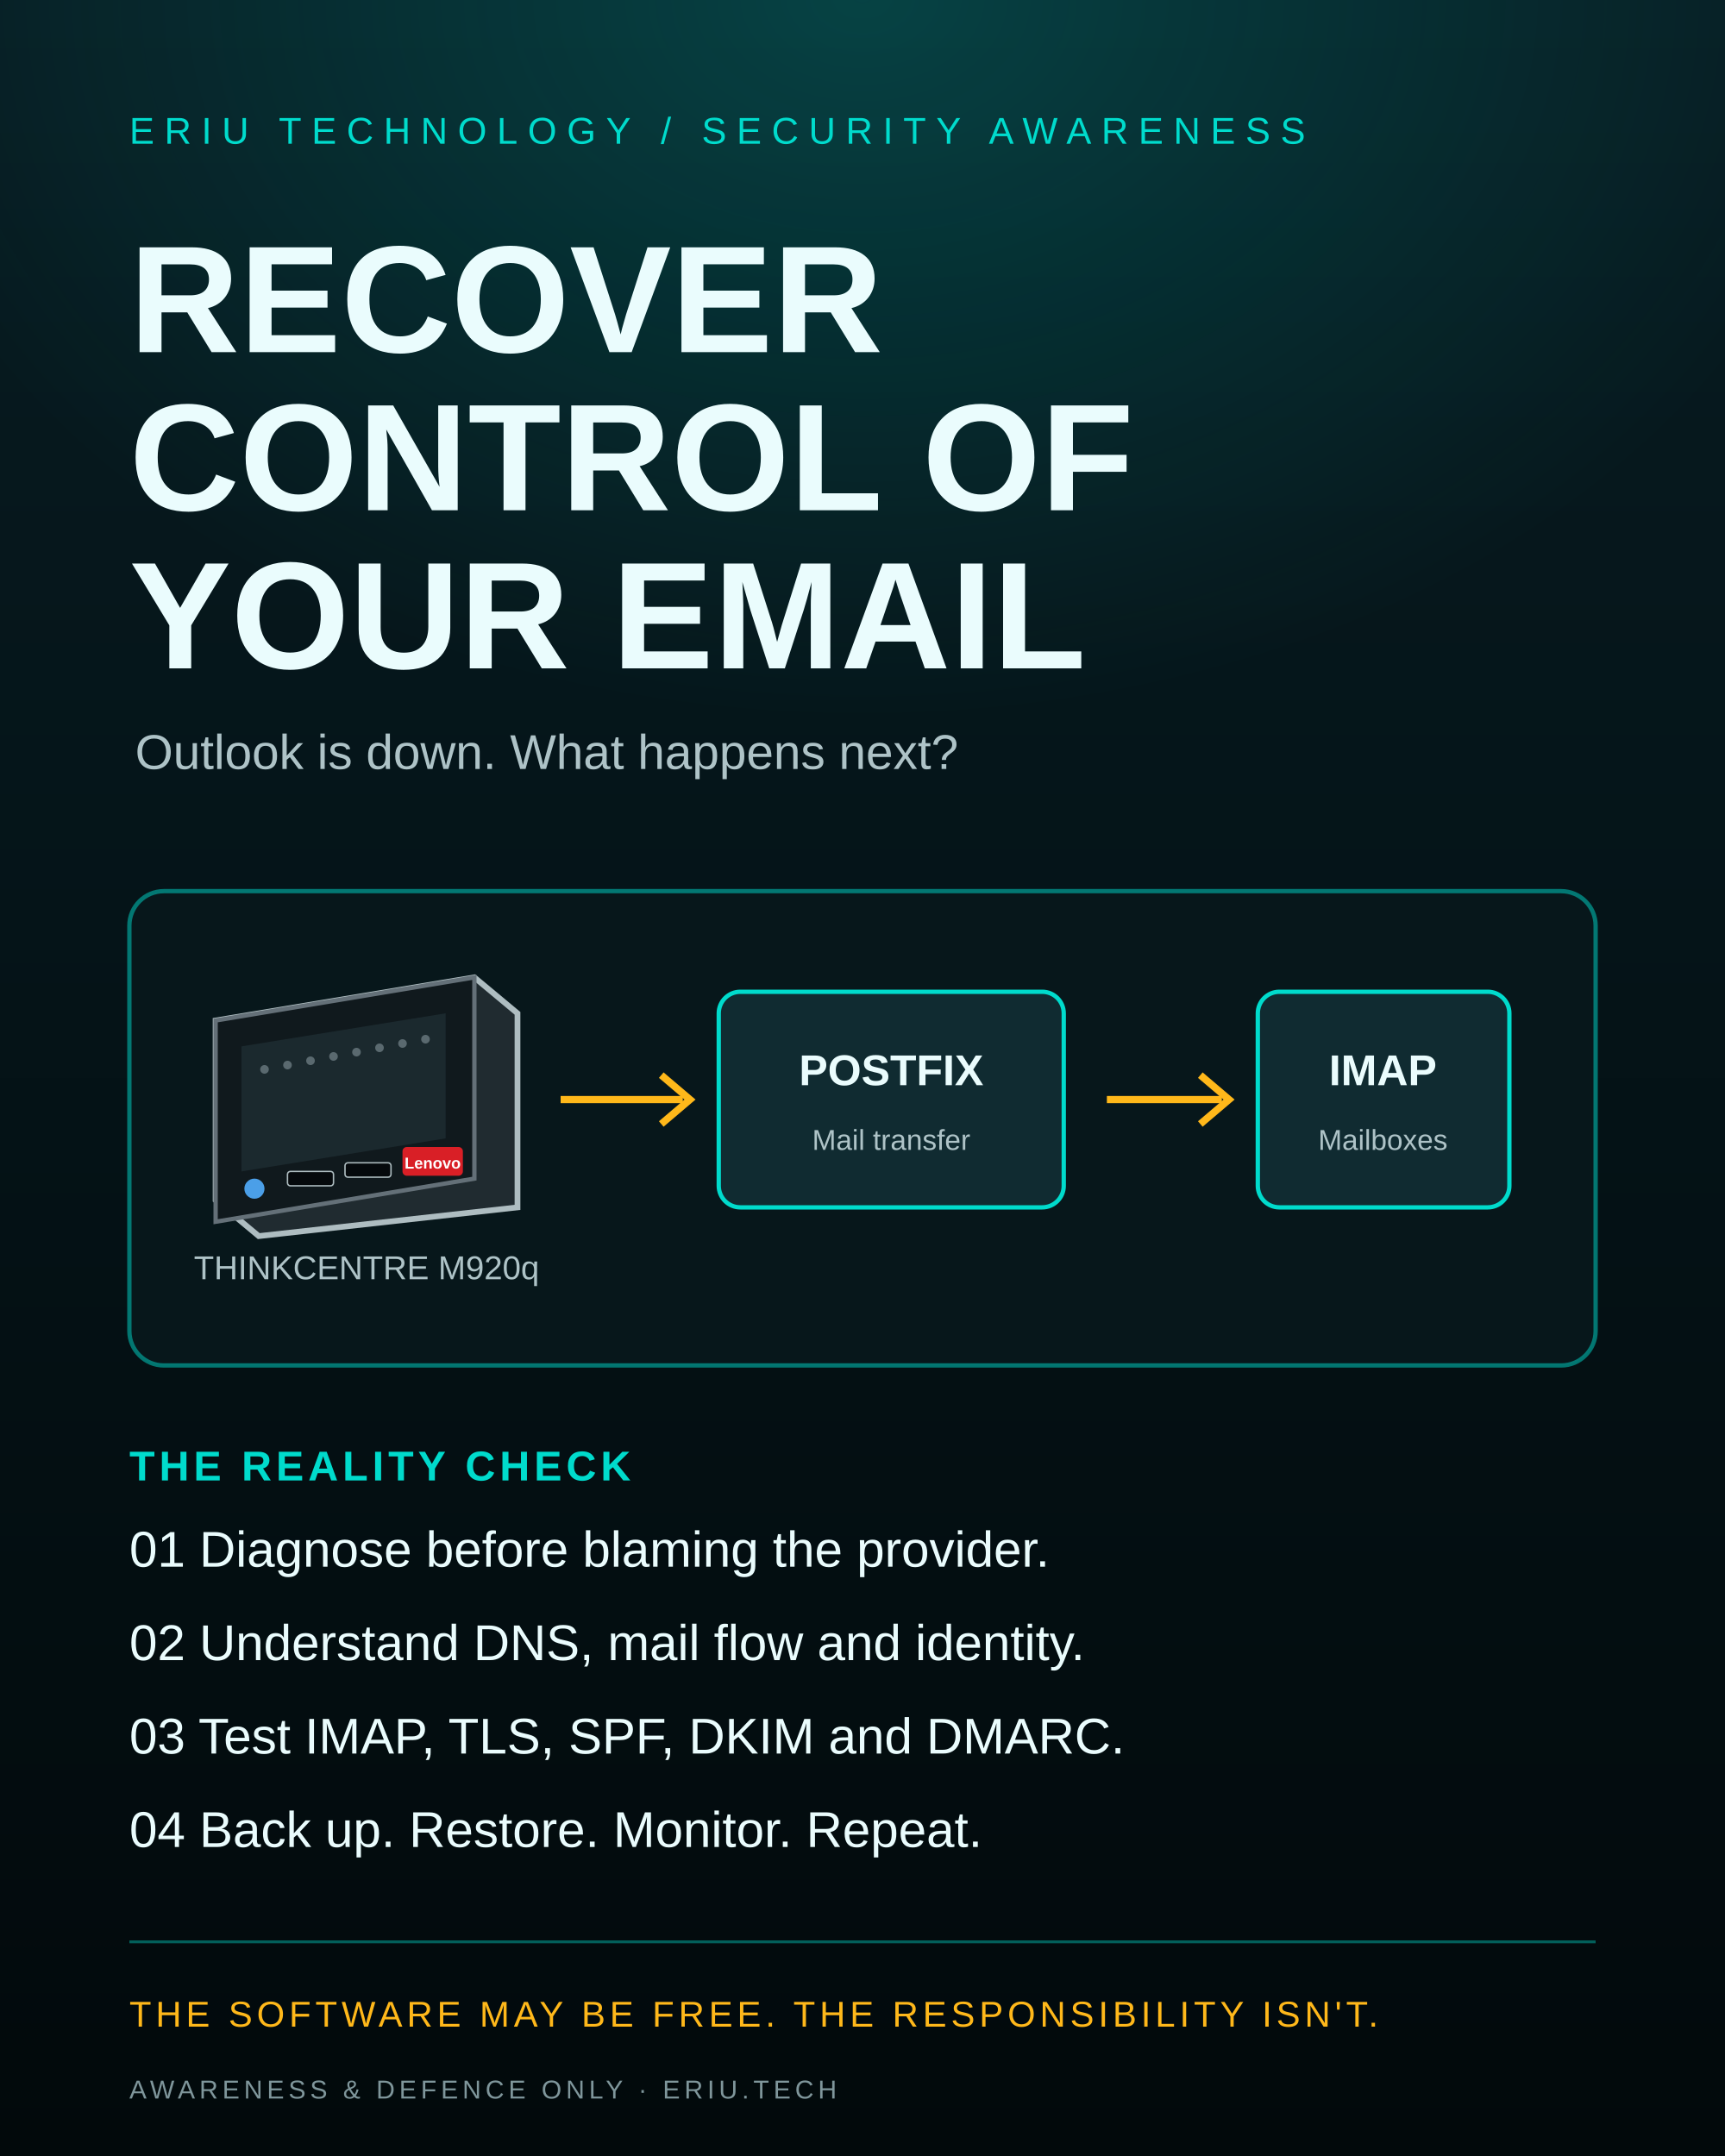
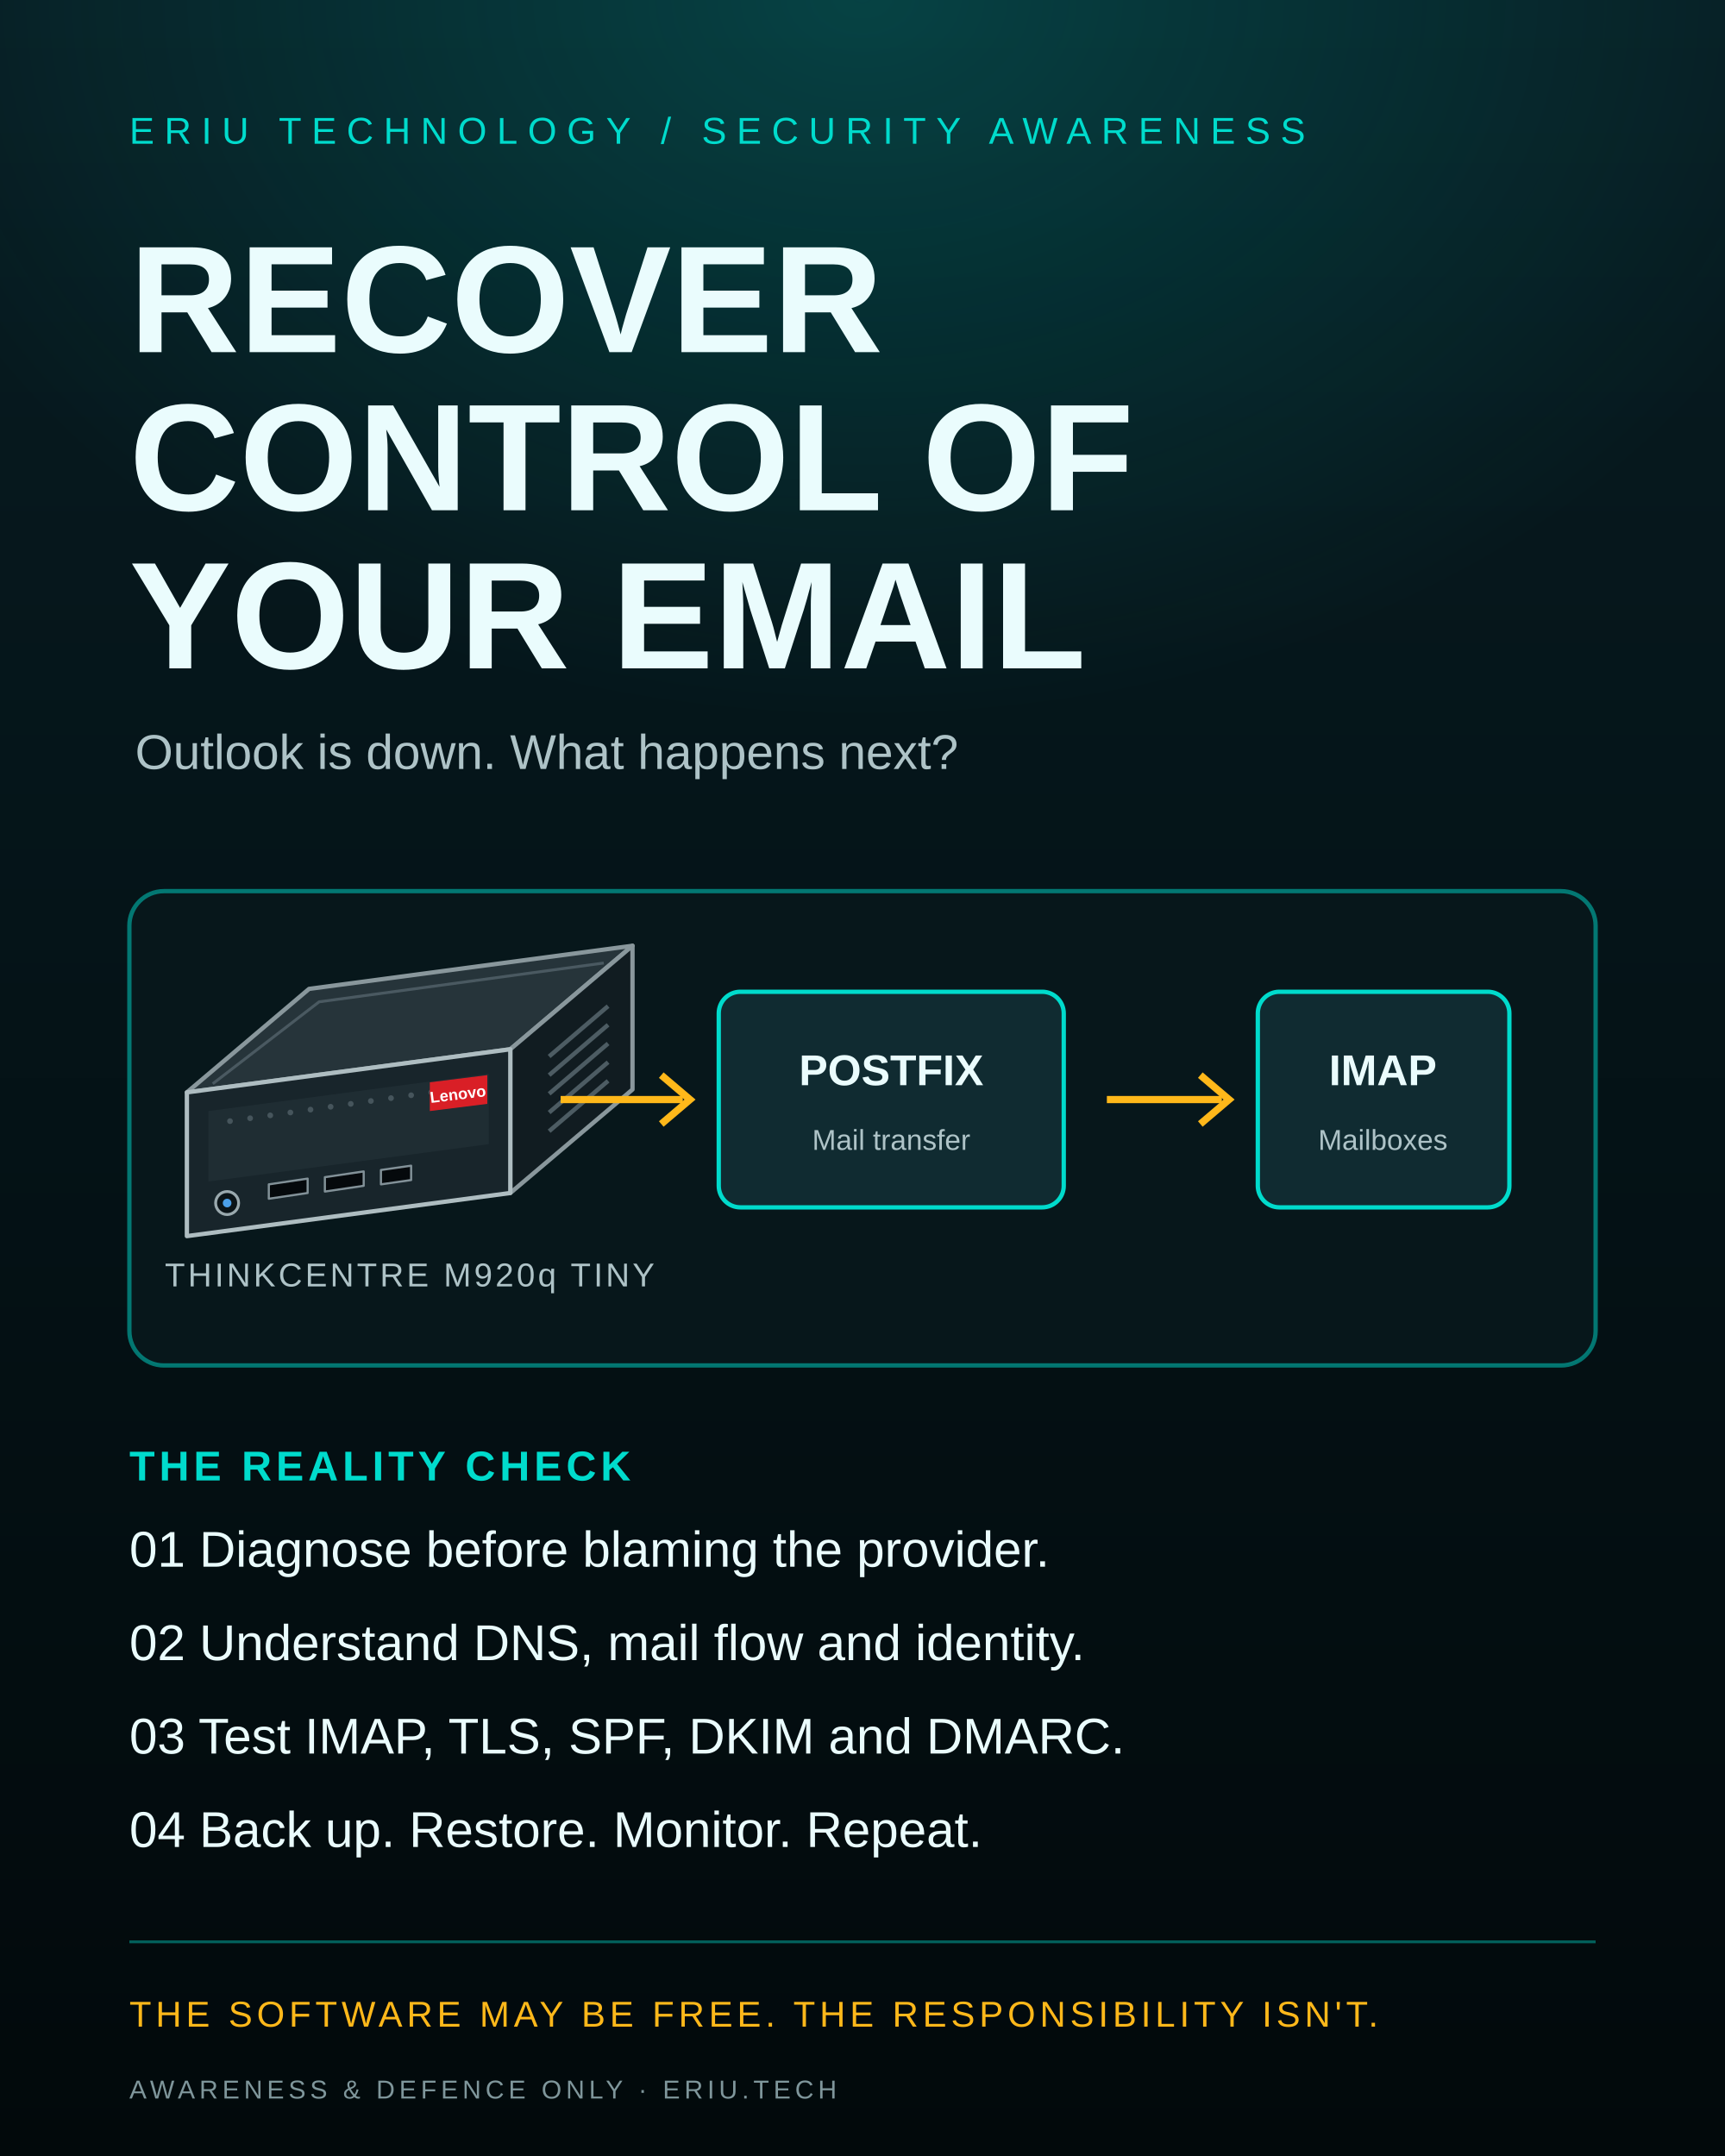
<svg xmlns="http://www.w3.org/2000/svg" viewBox="0 0 1200 1500" role="img" aria-labelledby="t d">
  <defs>
    <linearGradient id="bg" x2="0" y2="1">
      <stop stop-color="#071c22" />
      <stop offset="1" stop-color="#02090b" />
    </linearGradient>
    <radialGradient id="glow">
      <stop stop-color="#00dbcc" stop-opacity=".2" />
      <stop offset="1" stop-color="#00dbcc" stop-opacity="0" />
    </radialGradient>
  </defs>
  <rect width="1200" height="1500" fill="url(#bg)" />
  <ellipse cx="600" cy="0" rx="700" ry="500" fill="url(#glow)" />
  <g font-family="Arial,sans-serif">
    <text x="90" y="100" fill="#00dbcc" font-size="26" letter-spacing="7">ERIU TECHNOLOGY / SECURITY AWARENESS</text>
    <text x="90" y="245" fill="#eafcfd" font-size="106" font-weight="900">RECOVER</text>
    <text x="90" y="355" fill="#eafcfd" font-size="106" font-weight="900">CONTROL OF</text>
    <text x="90" y="465" fill="#eafcfd" font-size="106" font-weight="900">YOUR EMAIL</text>
    <text x="94" y="535" fill="#aec3c7" font-size="34">Outlook is down. What happens next?</text>
    <rect x="90" y="620" width="1020" height="330" rx="24" fill="#07171b" stroke="#00dbcc" stroke-opacity=".5" stroke-width="3" />
-     <path d="M150 710L330 680L360 705L360 840L180 860L150 835Z" fill="#202b30" stroke="#aebdc1" stroke-width="4" />
-     <path d="M150 710L330 680L330 820L150 850Z" fill="#10191d" stroke="#647078" stroke-width="3" />
-     <path d="M168 728L310 705L310 792L168 815Z" fill="#1b292e" />
-     <g fill="#7c8c92" opacity=".65">
-       <circle cx="184" cy="744" r="3" />
-       <circle cx="200" cy="741" r="3" />
-       <circle cx="216" cy="738" r="3" />
-       <circle cx="232" cy="735" r="3" />
-       <circle cx="248" cy="732" r="3" />
-       <circle cx="264" cy="729" r="3" />
-       <circle cx="280" cy="726" r="3" />
-       <circle cx="296" cy="723" r="3" />
+     <g stroke-linejoin="round">
+       <path d="M130 760 L215 688 L440 658 L355 730 Z" fill="#26343a" stroke="#89979c" stroke-width="3" />
+       <path d="M148 754 L222 697 L420 670" fill="none" stroke="#53636a" stroke-width="2" opacity=".8" />
+       <path d="M355 730 L440 658 L440 758 L355 830 Z" fill="#111c21" stroke="#89979c" stroke-width="3" />
+       <g fill="none" stroke="#53636a" stroke-width="3" opacity=".9">
+         <path d="M382 735 L423 700 M382 748 L423 713 M382 761 L423 726 M382 774 L423 739 M382 787 L423 752" />
+       </g>
+       <path d="M130 760 L355 730 L355 830 L130 860 Z" fill="#18252b" stroke="#aebdc1" stroke-width="3" />
+       <path d="M145 773 L340 747 L340 796 L145 822 Z" fill="#202e34" opacity=".9" />
+       <g fill="#718188" opacity=".48">
+         <circle cx="160" cy="780" r="2" />
+         <circle cx="174" cy="778" r="2" />
+         <circle cx="188" cy="776" r="2" />
+         <circle cx="202" cy="774" r="2" />
+         <circle cx="216" cy="772" r="2" />
+         <circle cx="230" cy="770" r="2" />
+         <circle cx="244" cy="768" r="2" />
+         <circle cx="258" cy="766" r="2" />
+         <circle cx="272" cy="764" r="2" />
+         <circle cx="286" cy="762" r="2" />
+         <circle cx="300" cy="760" r="2" />
+         <circle cx="314" cy="758" r="2" />
+       </g>
+       <circle cx="158" cy="837" r="8" fill="#0b1418" stroke="#9aa9ae" stroke-width="2" />
+       <circle cx="158" cy="837" r="3" fill="#4b9fe8" />
+       <path d="M187 824 L214 820 L214 830 L187 834 Z" fill="#05090c" stroke="#829198" stroke-width="1.5" />
+       <path d="M226 819 L253 815 L253 825 L226 829 Z" fill="#05090c" stroke="#829198" stroke-width="1.5" />
+       <path d="M265 814 L286 811 L286 821 L265 824 Z" fill="#05090c" stroke="#829198" stroke-width="1.5" />
+       <path d="M299 753 L339 748 L339 768 L299 773 Z" fill="#d91f26" />
+       <text x="319" y="765" fill="#fff" font-size="11" font-weight="bold" text-anchor="middle" transform="rotate(-7 319 765)">Lenovo</text>
    </g>
-     <circle cx="177" cy="827" r="7" fill="#4b9fe8" />
-     <rect x="200" y="815" width="32" height="10" rx="2" fill="#05090c" stroke="#aebdc1" />
-     <rect x="240" y="809" width="32" height="10" rx="2" fill="#05090c" stroke="#aebdc1" />
-     <rect x="280" y="798" width="42" height="20" rx="3" fill="#d91f26" />
-     <text x="301" y="813" fill="#fff" font-size="11" font-weight="bold" text-anchor="middle">Lenovo</text>
-     <text x="255" y="890" fill="#aec3c7" font-size="23" text-anchor="middle">THINKCENTRE M920q</text>
+     <text x="285" y="895" fill="#aec3c7" font-size="23" text-anchor="middle" letter-spacing="2">THINKCENTRE M920q TINY</text>
    <path d="M390 765H475" stroke="#ffb81a" stroke-width="5" />
    <path d="M460 748L480 765L460 782" fill="none" stroke="#ffb81a" stroke-width="5" />
    <rect x="500" y="690" width="240" height="150" rx="15" fill="#102b31" stroke="#00dbcc" stroke-width="3" />
    <text x="620" y="755" fill="#eafcfd" font-size="30" text-anchor="middle" font-weight="bold">POSTFIX</text>
    <text x="620" y="800" fill="#aec3c7" font-size="20" text-anchor="middle">Mail transfer</text>
    <path d="M770 765H850" stroke="#ffb81a" stroke-width="5" />
    <path d="M835 748L855 765L835 782" fill="none" stroke="#ffb81a" stroke-width="5" />
    <rect x="875" y="690" width="175" height="150" rx="15" fill="#102b31" stroke="#00dbcc" stroke-width="3" />
    <text x="962" y="755" fill="#eafcfd" font-size="30" text-anchor="middle" font-weight="bold">IMAP</text>
    <text x="962" y="800" fill="#aec3c7" font-size="20" text-anchor="middle">Mailboxes</text>
    <text x="90" y="1030" fill="#00dbcc" font-size="29" font-weight="bold" letter-spacing="3">THE REALITY CHECK</text>
    <text x="90" y="1090" fill="#eafcfd" font-size="35">01  Diagnose before blaming the provider.</text>
    <text x="90" y="1155" fill="#eafcfd" font-size="35">02  Understand DNS, mail flow and identity.</text>
    <text x="90" y="1220" fill="#eafcfd" font-size="35">03  Test IMAP, TLS, SPF, DKIM and DMARC.</text>
    <text x="90" y="1285" fill="#eafcfd" font-size="35">04  Back up. Restore. Monitor. Repeat.</text>
    <rect x="90" y="1350" width="1020" height="2" fill="#00dbcc" opacity=".4" />
    <text x="90" y="1410" fill="#ffb81a" font-size="25" letter-spacing="3">THE SOFTWARE MAY BE FREE. THE RESPONSIBILITY ISN'T.</text>
    <text x="90" y="1460" fill="#7f969b" font-size="18" letter-spacing="3">AWARENESS &amp; DEFENCE ONLY · ERIU.TECH</text>
  </g>
</svg>
